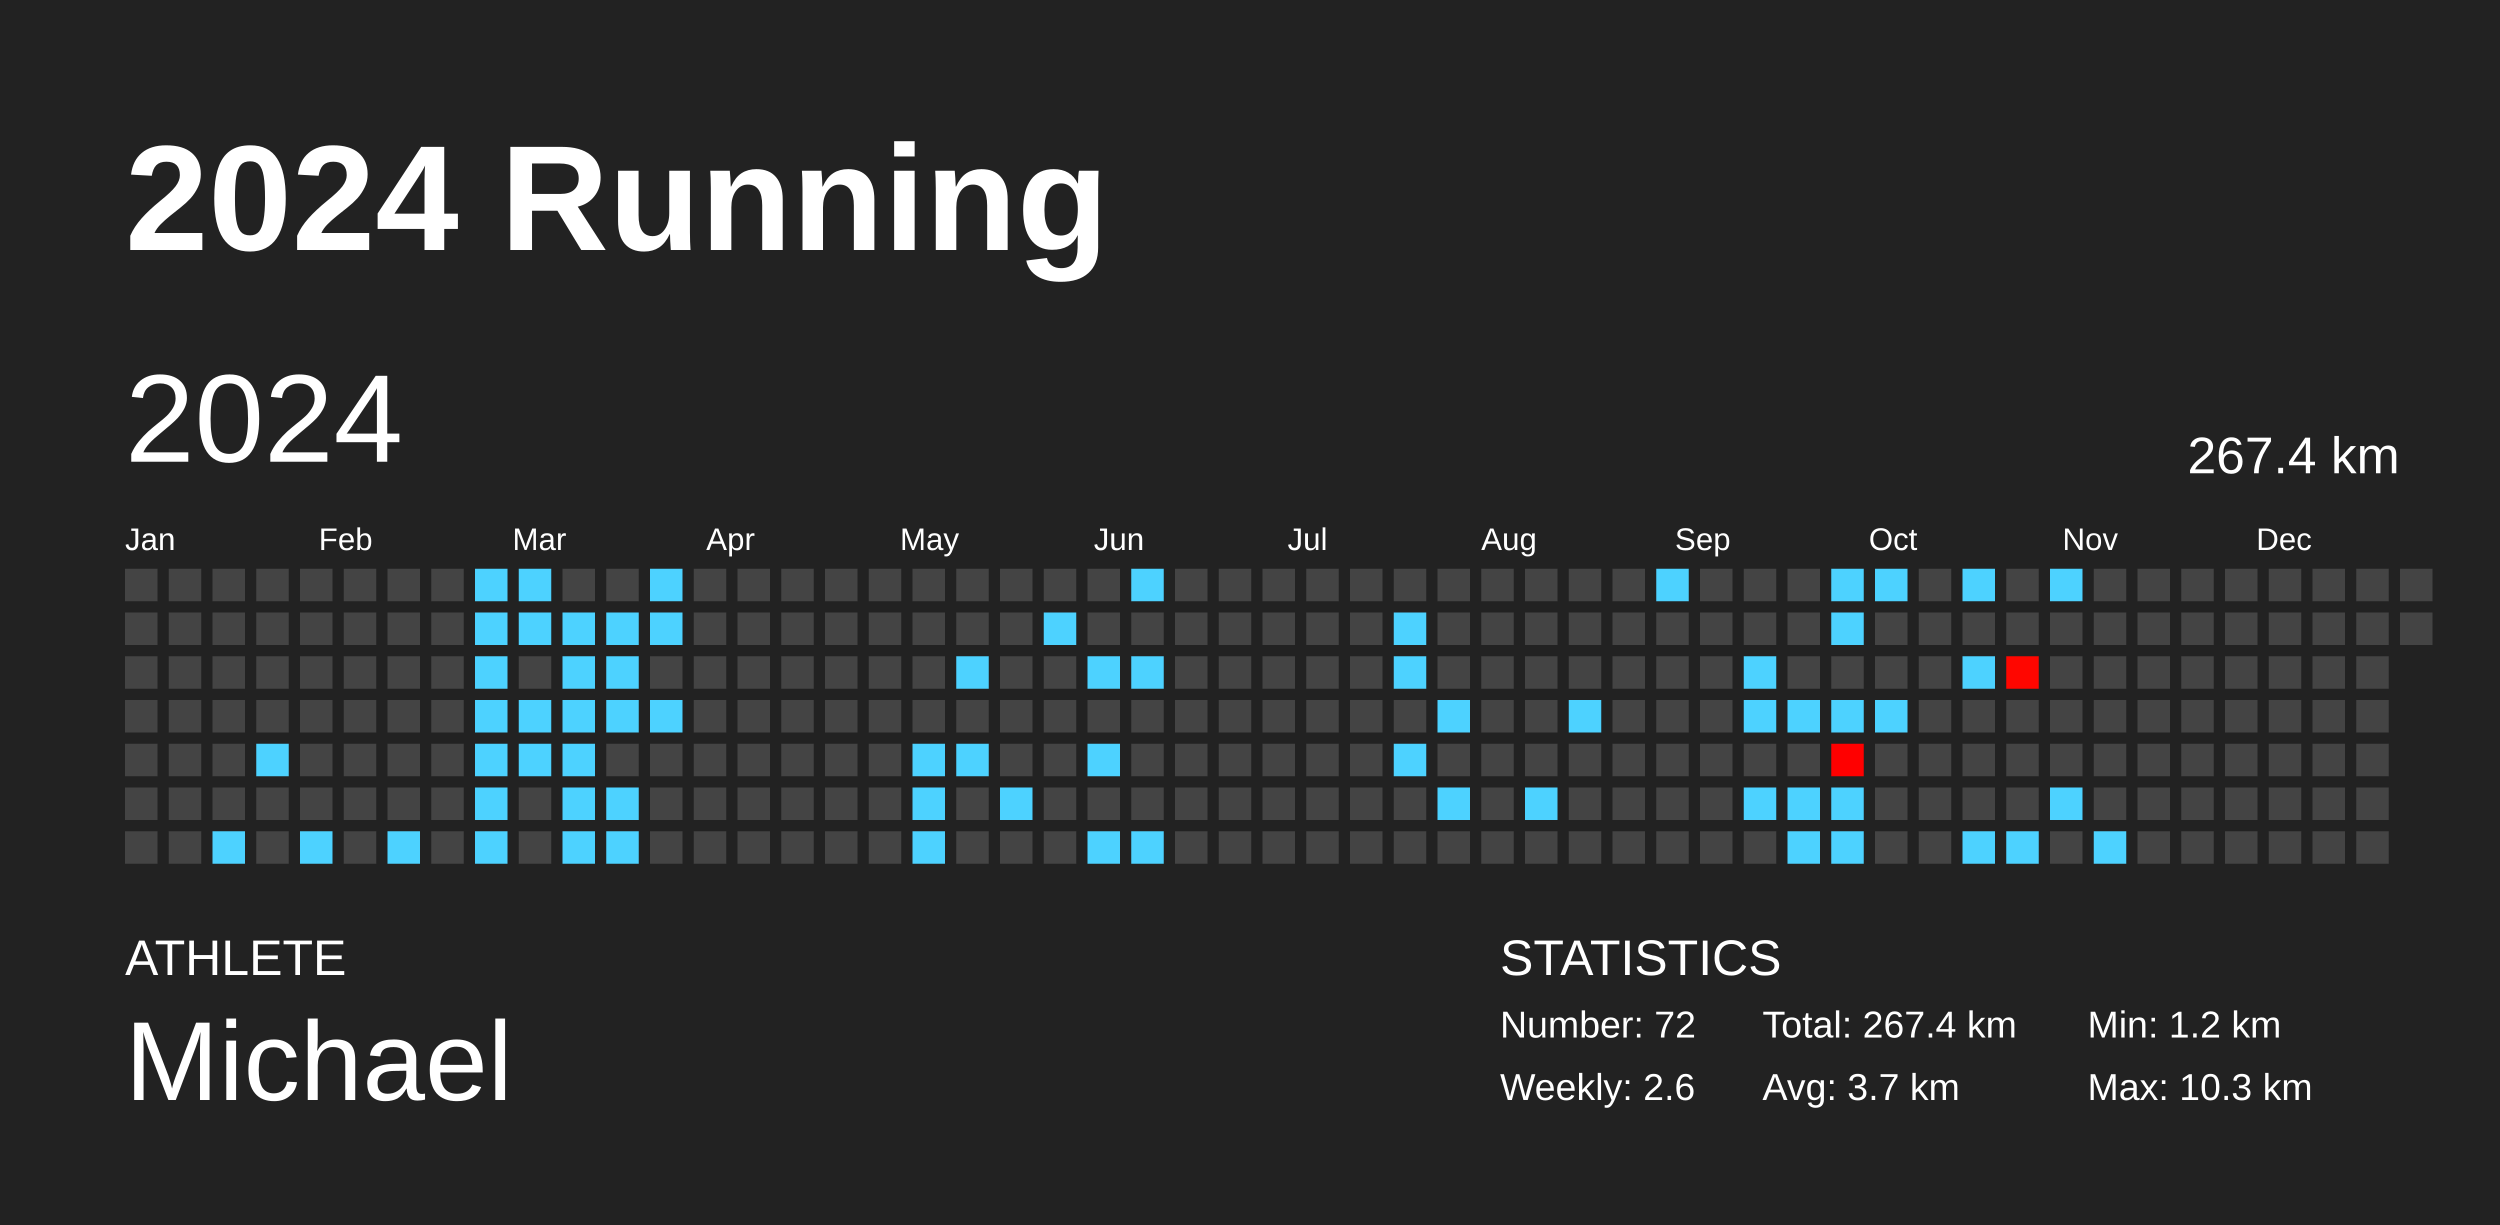
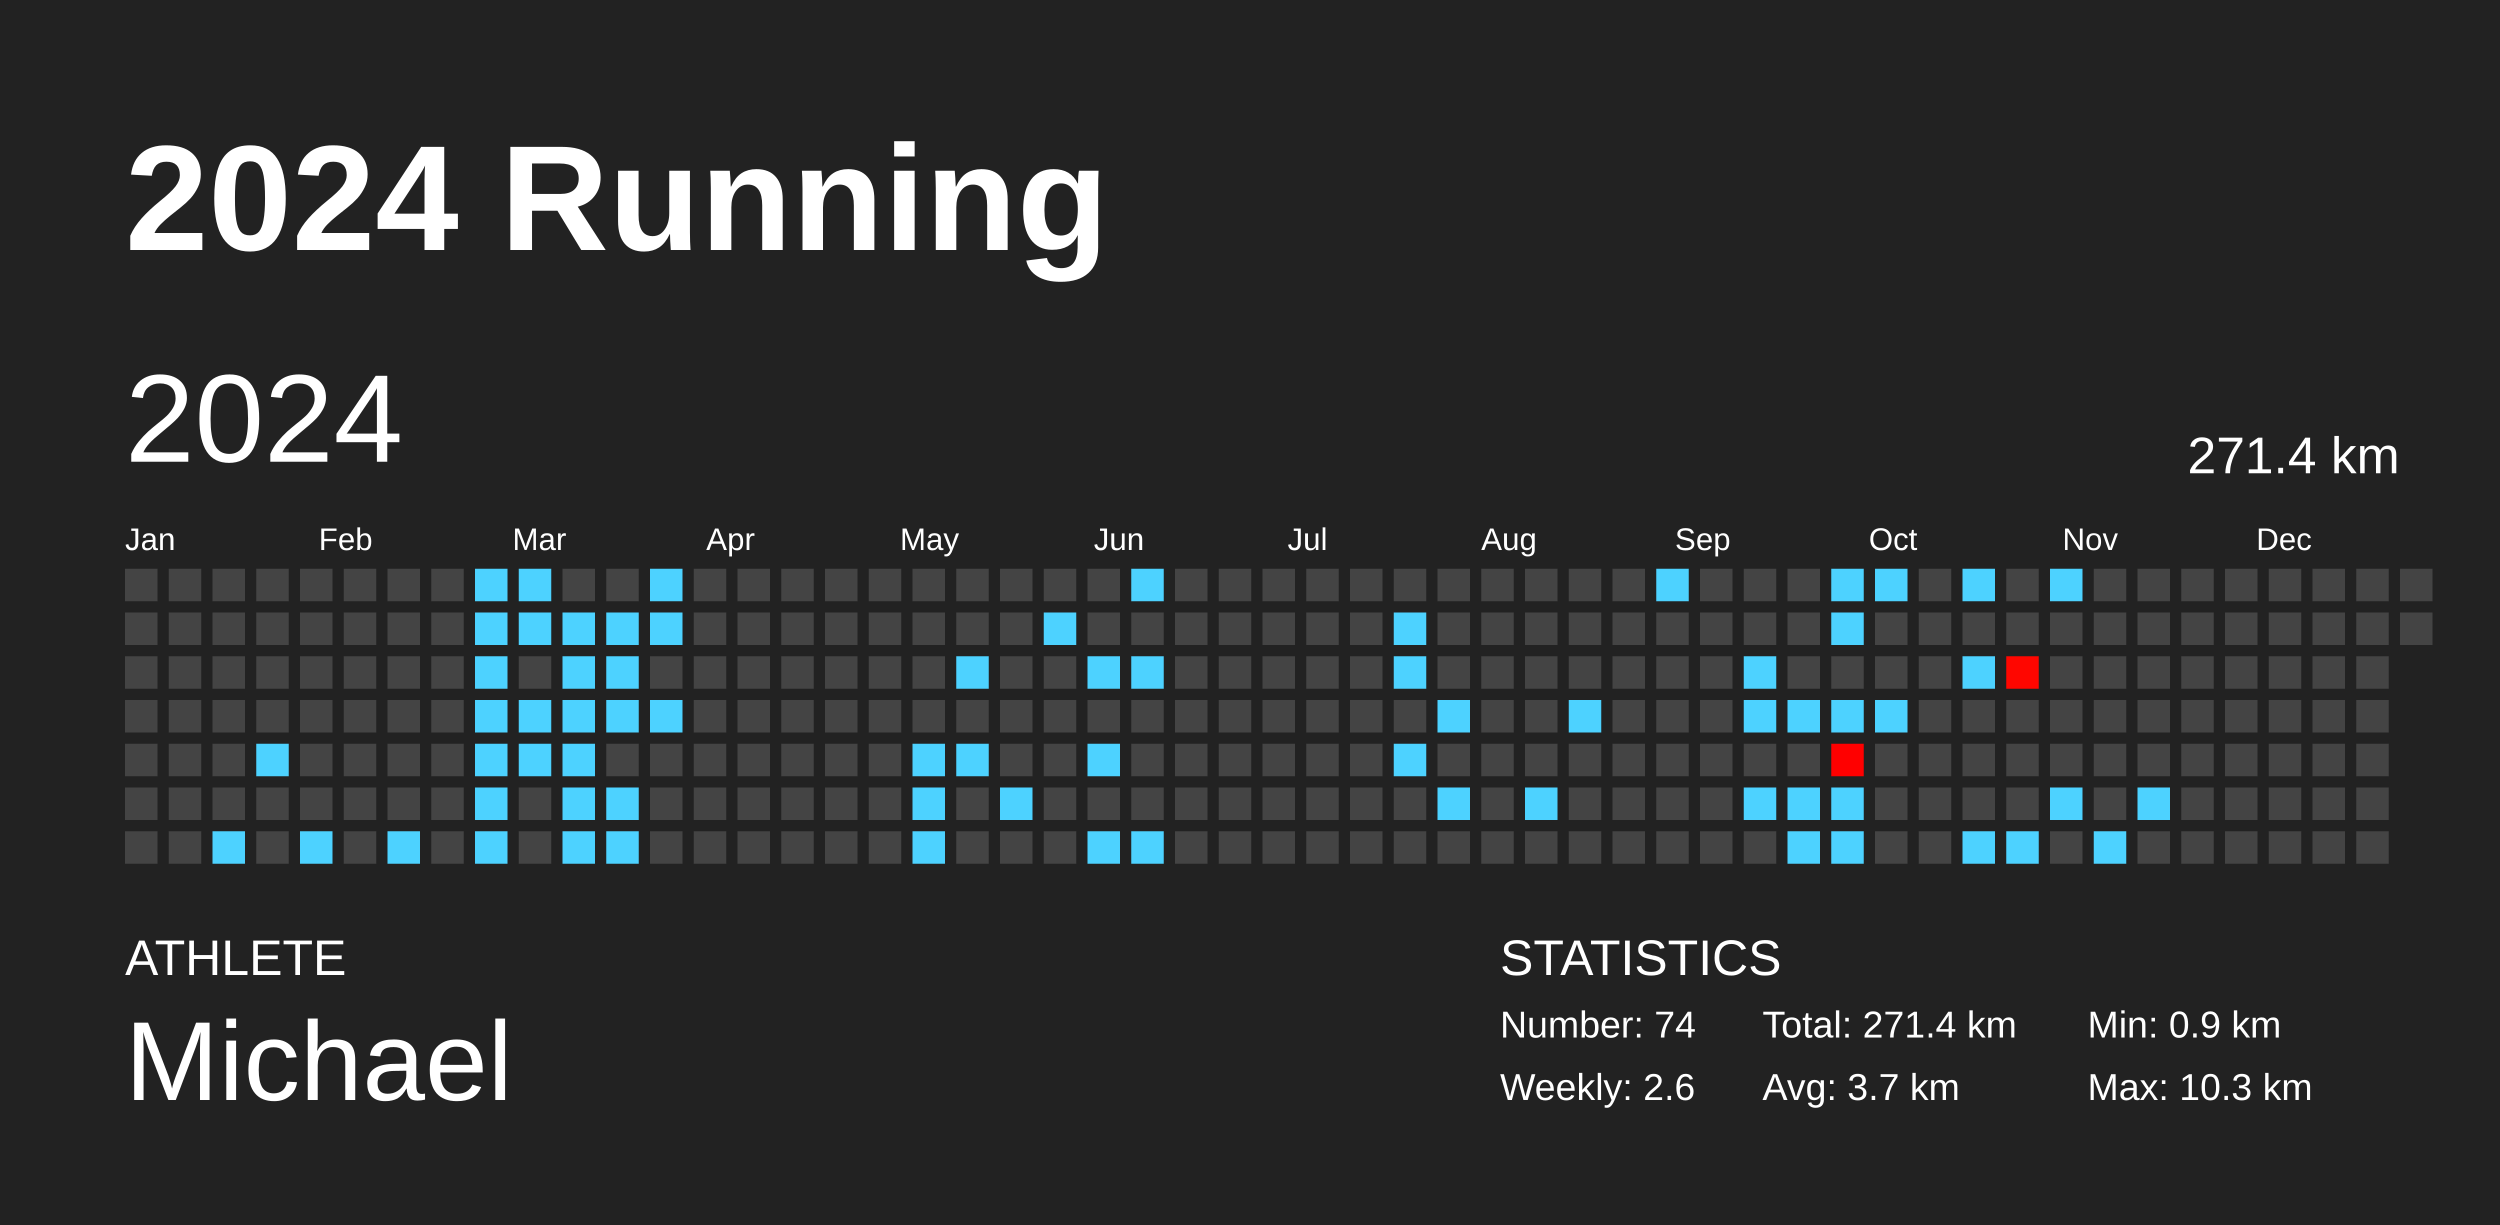
<svg xmlns="http://www.w3.org/2000/svg" baseProfile="full" height="98mm" version="1.1" viewBox="0,0,200,98" width="200mm">
  <defs />
  <rect fill="#222222" height="98" width="200" x="0" y="0" />
  <text fill="#FFFFFF" style="font-size:12px; font-family:Arial; font-weight:bold;" x="10" y="20">2024 Running</text>
  <text fill="#FFFFFF" style="font-size:4px; font-family:Arial" x="10" y="78">ATHLETE</text>
  <text fill="#FFFFFF" style="font-size:9px; font-family:Arial" x="10" y="88">Michael</text>
  <text fill="#FFFFFF" style="font-size:4px; font-family:Arial" x="120" y="78">STATISTICS</text>
-   <text fill="#FFFFFF" style="font-size:3px; font-family:Arial" x="120" y="83">Number: 72</text>
+   <text fill="#FFFFFF" style="font-size:3px; font-family:Arial" x="120" y="83">Number: 74</text>
  <text fill="#FFFFFF" style="font-size:3px; font-family:Arial" x="120" y="88">Weekly: 2.6</text>
-   <text fill="#FFFFFF" style="font-size:3px; font-family:Arial" x="141" y="83">Total: 267.4 km</text>
+   <text fill="#FFFFFF" style="font-size:3px; font-family:Arial" x="141" y="83">Total: 271.4 km</text>
  <text fill="#FFFFFF" style="font-size:3px; font-family:Arial" x="141" y="88">Avg: 3.7 km</text>
-   <text fill="#FFFFFF" style="font-size:3px; font-family:Arial" x="167" y="83">Min: 1.2 km</text>
+   <text fill="#FFFFFF" style="font-size:3px; font-family:Arial" x="167" y="83">Min: 0.9 km</text>
  <text fill="#FFFFFF" style="font-size:3px; font-family:Arial" x="167" y="88">Max: 10.3 km</text>
  <text dominant-baseline="hanging" fill="#FFFFFF" style="font-size:10.0px; font-family:Arial;" x="10" y="30">2024</text>
-   <text dominant-baseline="hanging" fill="#FFFFFF" style="font-size:4.125px; font-family:Arial;" x="175" y="35">267.4 km</text>
+   <text dominant-baseline="hanging" fill="#FFFFFF" style="font-size:4.125px; font-family:Arial;" x="175" y="35">271.4 km</text>
  <text fill="#FFFFFF" style="font-size:2.5px; font-family:Arial" x="10.0" y="44">Jan</text>
  <text fill="#FFFFFF" style="font-size:2.5px; font-family:Arial" x="25.5" y="44">Feb</text>
  <text fill="#FFFFFF" style="font-size:2.5px; font-family:Arial" x="41.0" y="44">Mar</text>
  <text fill="#FFFFFF" style="font-size:2.5px; font-family:Arial" x="56.5" y="44">Apr</text>
  <text fill="#FFFFFF" style="font-size:2.5px; font-family:Arial" x="72.0" y="44">May</text>
  <text fill="#FFFFFF" style="font-size:2.5px; font-family:Arial" x="87.5" y="44">Jun</text>
  <text fill="#FFFFFF" style="font-size:2.5px; font-family:Arial" x="103.0" y="44">Jul</text>
  <text fill="#FFFFFF" style="font-size:2.5px; font-family:Arial" x="118.5" y="44">Aug</text>
  <text fill="#FFFFFF" style="font-size:2.5px; font-family:Arial" x="134.0" y="44">Sep</text>
  <text fill="#FFFFFF" style="font-size:2.5px; font-family:Arial" x="149.5" y="44">Oct</text>
  <text fill="#FFFFFF" style="font-size:2.5px; font-family:Arial" x="165.0" y="44">Nov</text>
  <text fill="#FFFFFF" style="font-size:2.5px; font-family:Arial" x="180.5" y="44">Dec</text>
  <rect fill="#444444" height="2.6" width="2.6" x="10.0" y="45.5" />
  <rect fill="#444444" height="2.6" width="2.6" x="10.0" y="49.0" />
  <rect fill="#444444" height="2.6" width="2.6" x="10.0" y="52.5" />
  <rect fill="#444444" height="2.6" width="2.6" x="10.0" y="56.0" />
  <rect fill="#444444" height="2.6" width="2.6" x="10.0" y="59.5" />
  <rect fill="#444444" height="2.6" width="2.6" x="10.0" y="63.0" />
  <rect fill="#444444" height="2.6" width="2.6" x="10.0" y="66.5" />
  <rect fill="#444444" height="2.6" width="2.6" x="13.5" y="45.5" />
  <rect fill="#444444" height="2.6" width="2.6" x="13.5" y="49.0" />
  <rect fill="#444444" height="2.6" width="2.6" x="13.5" y="52.5" />
  <rect fill="#444444" height="2.6" width="2.6" x="13.5" y="56.0" />
  <rect fill="#444444" height="2.6" width="2.6" x="13.5" y="59.5" />
  <rect fill="#444444" height="2.6" width="2.6" x="13.5" y="63.0" />
  <rect fill="#444444" height="2.6" width="2.6" x="13.5" y="66.5" />
  <rect fill="#444444" height="2.6" width="2.6" x="17.0" y="45.5" />
  <rect fill="#444444" height="2.6" width="2.6" x="17.0" y="49.0" />
  <rect fill="#444444" height="2.6" width="2.6" x="17.0" y="52.5" />
  <rect fill="#444444" height="2.6" width="2.6" x="17.0" y="56.0" />
  <rect fill="#444444" height="2.6" width="2.6" x="17.0" y="59.5" />
  <rect fill="#444444" height="2.6" width="2.6" x="17.0" y="63.0" />
  <rect fill="#4dd2ff" height="2.6" width="2.6" x="17.0" y="66.5" />
  <rect fill="#444444" height="2.6" width="2.6" x="20.5" y="45.5" />
  <rect fill="#444444" height="2.6" width="2.6" x="20.5" y="49.0" />
  <rect fill="#444444" height="2.6" width="2.6" x="20.5" y="52.5" />
  <rect fill="#444444" height="2.6" width="2.6" x="20.5" y="56.0" />
  <rect fill="#4dd2ff" height="2.6" width="2.6" x="20.5" y="59.5" />
  <rect fill="#444444" height="2.6" width="2.6" x="20.5" y="63.0" />
  <rect fill="#444444" height="2.6" width="2.6" x="20.5" y="66.5" />
  <rect fill="#444444" height="2.6" width="2.6" x="24.0" y="45.5" />
  <rect fill="#444444" height="2.6" width="2.6" x="24.0" y="49.0" />
  <rect fill="#444444" height="2.6" width="2.6" x="24.0" y="52.5" />
  <rect fill="#444444" height="2.6" width="2.6" x="24.0" y="56.0" />
  <rect fill="#444444" height="2.6" width="2.6" x="24.0" y="59.5" />
  <rect fill="#444444" height="2.6" width="2.6" x="24.0" y="63.0" />
  <rect fill="#4dd2ff" height="2.6" width="2.6" x="24.0" y="66.5" />
  <rect fill="#444444" height="2.6" width="2.6" x="27.5" y="45.5" />
  <rect fill="#444444" height="2.6" width="2.6" x="27.5" y="49.0" />
  <rect fill="#444444" height="2.6" width="2.6" x="27.5" y="52.5" />
  <rect fill="#444444" height="2.6" width="2.6" x="27.5" y="56.0" />
  <rect fill="#444444" height="2.6" width="2.6" x="27.5" y="59.5" />
  <rect fill="#444444" height="2.6" width="2.6" x="27.5" y="63.0" />
  <rect fill="#444444" height="2.6" width="2.6" x="27.5" y="66.5" />
  <rect fill="#444444" height="2.6" width="2.6" x="31.0" y="45.5" />
  <rect fill="#444444" height="2.6" width="2.6" x="31.0" y="49.0" />
  <rect fill="#444444" height="2.6" width="2.6" x="31.0" y="52.5" />
  <rect fill="#444444" height="2.6" width="2.6" x="31.0" y="56.0" />
  <rect fill="#444444" height="2.6" width="2.6" x="31.0" y="59.5" />
  <rect fill="#444444" height="2.6" width="2.6" x="31.0" y="63.0" />
  <rect fill="#4dd2ff" height="2.6" width="2.6" x="31.0" y="66.5" />
  <rect fill="#444444" height="2.6" width="2.6" x="34.5" y="45.5" />
  <rect fill="#444444" height="2.6" width="2.6" x="34.5" y="49.0" />
  <rect fill="#444444" height="2.6" width="2.6" x="34.5" y="52.5" />
  <rect fill="#444444" height="2.6" width="2.6" x="34.5" y="56.0" />
  <rect fill="#444444" height="2.6" width="2.6" x="34.5" y="59.5" />
  <rect fill="#444444" height="2.6" width="2.6" x="34.5" y="63.0" />
  <rect fill="#444444" height="2.6" width="2.6" x="34.5" y="66.5" />
  <rect fill="#4dd2ff" height="2.6" width="2.6" x="38.0" y="45.5" />
  <rect fill="#4dd2ff" height="2.6" width="2.6" x="38.0" y="49.0" />
  <rect fill="#4dd2ff" height="2.6" width="2.6" x="38.0" y="52.5" />
  <rect fill="#4dd2ff" height="2.6" width="2.6" x="38.0" y="56.0" />
  <rect fill="#4dd2ff" height="2.6" width="2.6" x="38.0" y="59.5" />
  <rect fill="#4dd2ff" height="2.6" width="2.6" x="38.0" y="63.0" />
  <rect fill="#4dd2ff" height="2.6" width="2.6" x="38.0" y="66.5" />
  <rect fill="#4dd2ff" height="2.6" width="2.6" x="41.5" y="45.5" />
  <rect fill="#4dd2ff" height="2.6" width="2.6" x="41.5" y="49.0" />
  <rect fill="#444444" height="2.6" width="2.6" x="41.5" y="52.5" />
  <rect fill="#4dd2ff" height="2.6" width="2.6" x="41.5" y="56.0" />
  <rect fill="#4dd2ff" height="2.6" width="2.6" x="41.5" y="59.5" />
  <rect fill="#444444" height="2.6" width="2.6" x="41.5" y="63.0" />
  <rect fill="#444444" height="2.6" width="2.6" x="41.5" y="66.5" />
  <rect fill="#444444" height="2.6" width="2.6" x="45.0" y="45.5" />
  <rect fill="#4dd2ff" height="2.6" width="2.6" x="45.0" y="49.0" />
  <rect fill="#4dd2ff" height="2.6" width="2.6" x="45.0" y="52.5" />
  <rect fill="#4dd2ff" height="2.6" width="2.6" x="45.0" y="56.0" />
  <rect fill="#4dd2ff" height="2.6" width="2.6" x="45.0" y="59.5" />
  <rect fill="#4dd2ff" height="2.6" width="2.6" x="45.0" y="63.0" />
  <rect fill="#4dd2ff" height="2.6" width="2.6" x="45.0" y="66.5" />
  <rect fill="#444444" height="2.6" width="2.6" x="48.5" y="45.5" />
  <rect fill="#4dd2ff" height="2.6" width="2.6" x="48.5" y="49.0" />
  <rect fill="#4dd2ff" height="2.6" width="2.6" x="48.5" y="52.5" />
  <rect fill="#4dd2ff" height="2.6" width="2.6" x="48.5" y="56.0" />
  <rect fill="#444444" height="2.6" width="2.6" x="48.5" y="59.5" />
  <rect fill="#4dd2ff" height="2.6" width="2.6" x="48.5" y="63.0" />
  <rect fill="#4dd2ff" height="2.6" width="2.6" x="48.5" y="66.5" />
  <rect fill="#4dd2ff" height="2.6" width="2.6" x="52.0" y="45.5" />
  <rect fill="#4dd2ff" height="2.6" width="2.6" x="52.0" y="49.0" />
  <rect fill="#444444" height="2.6" width="2.6" x="52.0" y="52.5" />
  <rect fill="#4dd2ff" height="2.6" width="2.6" x="52.0" y="56.0" />
  <rect fill="#444444" height="2.6" width="2.6" x="52.0" y="59.5" />
  <rect fill="#444444" height="2.6" width="2.6" x="52.0" y="63.0" />
  <rect fill="#444444" height="2.6" width="2.6" x="52.0" y="66.5" />
  <rect fill="#444444" height="2.6" width="2.6" x="55.5" y="45.5" />
  <rect fill="#444444" height="2.6" width="2.6" x="55.5" y="49.0" />
  <rect fill="#444444" height="2.6" width="2.6" x="55.5" y="52.5" />
  <rect fill="#444444" height="2.6" width="2.6" x="55.5" y="56.0" />
  <rect fill="#444444" height="2.6" width="2.6" x="55.5" y="59.5" />
  <rect fill="#444444" height="2.6" width="2.6" x="55.5" y="63.0" />
  <rect fill="#444444" height="2.6" width="2.6" x="55.5" y="66.5" />
  <rect fill="#444444" height="2.6" width="2.6" x="59.0" y="45.5" />
  <rect fill="#444444" height="2.6" width="2.6" x="59.0" y="49.0" />
  <rect fill="#444444" height="2.6" width="2.6" x="59.0" y="52.5" />
  <rect fill="#444444" height="2.6" width="2.6" x="59.0" y="56.0" />
  <rect fill="#444444" height="2.6" width="2.6" x="59.0" y="59.5" />
  <rect fill="#444444" height="2.6" width="2.6" x="59.0" y="63.0" />
  <rect fill="#444444" height="2.6" width="2.6" x="59.0" y="66.5" />
  <rect fill="#444444" height="2.6" width="2.6" x="62.5" y="45.5" />
  <rect fill="#444444" height="2.6" width="2.6" x="62.5" y="49.0" />
  <rect fill="#444444" height="2.6" width="2.6" x="62.5" y="52.5" />
  <rect fill="#444444" height="2.6" width="2.6" x="62.5" y="56.0" />
  <rect fill="#444444" height="2.6" width="2.6" x="62.5" y="59.5" />
  <rect fill="#444444" height="2.6" width="2.6" x="62.5" y="63.0" />
  <rect fill="#444444" height="2.6" width="2.6" x="62.5" y="66.5" />
  <rect fill="#444444" height="2.6" width="2.6" x="66.0" y="45.5" />
  <rect fill="#444444" height="2.6" width="2.6" x="66.0" y="49.0" />
  <rect fill="#444444" height="2.6" width="2.6" x="66.0" y="52.5" />
  <rect fill="#444444" height="2.6" width="2.6" x="66.0" y="56.0" />
  <rect fill="#444444" height="2.6" width="2.6" x="66.0" y="59.5" />
  <rect fill="#444444" height="2.6" width="2.6" x="66.0" y="63.0" />
  <rect fill="#444444" height="2.6" width="2.6" x="66.0" y="66.5" />
  <rect fill="#444444" height="2.6" width="2.6" x="69.5" y="45.5" />
  <rect fill="#444444" height="2.6" width="2.6" x="69.5" y="49.0" />
  <rect fill="#444444" height="2.6" width="2.6" x="69.5" y="52.5" />
  <rect fill="#444444" height="2.6" width="2.6" x="69.5" y="56.0" />
  <rect fill="#444444" height="2.6" width="2.6" x="69.5" y="59.5" />
  <rect fill="#444444" height="2.6" width="2.6" x="69.5" y="63.0" />
  <rect fill="#444444" height="2.6" width="2.6" x="69.5" y="66.5" />
  <rect fill="#444444" height="2.6" width="2.6" x="73.0" y="45.5" />
  <rect fill="#444444" height="2.6" width="2.6" x="73.0" y="49.0" />
  <rect fill="#444444" height="2.6" width="2.6" x="73.0" y="52.5" />
  <rect fill="#444444" height="2.6" width="2.6" x="73.0" y="56.0" />
  <rect fill="#4dd2ff" height="2.6" width="2.6" x="73.0" y="59.5" />
  <rect fill="#4dd2ff" height="2.6" width="2.6" x="73.0" y="63.0" />
  <rect fill="#4dd2ff" height="2.6" width="2.6" x="73.0" y="66.5" />
  <rect fill="#444444" height="2.6" width="2.6" x="76.5" y="45.5" />
  <rect fill="#444444" height="2.6" width="2.6" x="76.5" y="49.0" />
  <rect fill="#4dd2ff" height="2.6" width="2.6" x="76.5" y="52.5" />
  <rect fill="#444444" height="2.6" width="2.6" x="76.5" y="56.0" />
  <rect fill="#4dd2ff" height="2.6" width="2.6" x="76.5" y="59.5" />
  <rect fill="#444444" height="2.6" width="2.6" x="76.5" y="63.0" />
  <rect fill="#444444" height="2.6" width="2.6" x="76.5" y="66.5" />
  <rect fill="#444444" height="2.6" width="2.6" x="80.0" y="45.5" />
  <rect fill="#444444" height="2.6" width="2.6" x="80.0" y="49.0" />
  <rect fill="#444444" height="2.6" width="2.6" x="80.0" y="52.5" />
  <rect fill="#444444" height="2.6" width="2.6" x="80.0" y="56.0" />
  <rect fill="#444444" height="2.6" width="2.6" x="80.0" y="59.5" />
  <rect fill="#4dd2ff" height="2.6" width="2.6" x="80.0" y="63.0" />
  <rect fill="#444444" height="2.6" width="2.6" x="80.0" y="66.5" />
  <rect fill="#444444" height="2.6" width="2.6" x="83.5" y="45.5" />
  <rect fill="#4dd2ff" height="2.6" width="2.6" x="83.5" y="49.0" />
  <rect fill="#444444" height="2.6" width="2.6" x="83.5" y="52.5" />
  <rect fill="#444444" height="2.6" width="2.6" x="83.5" y="56.0" />
  <rect fill="#444444" height="2.6" width="2.6" x="83.5" y="59.5" />
  <rect fill="#444444" height="2.6" width="2.6" x="83.5" y="63.0" />
  <rect fill="#444444" height="2.6" width="2.6" x="83.5" y="66.5" />
  <rect fill="#444444" height="2.6" width="2.6" x="87.0" y="45.5" />
  <rect fill="#444444" height="2.6" width="2.6" x="87.0" y="49.0" />
  <rect fill="#4dd2ff" height="2.6" width="2.6" x="87.0" y="52.5" />
  <rect fill="#444444" height="2.6" width="2.6" x="87.0" y="56.0" />
  <rect fill="#4dd2ff" height="2.6" width="2.6" x="87.0" y="59.5" />
  <rect fill="#444444" height="2.6" width="2.6" x="87.0" y="63.0" />
  <rect fill="#4dd2ff" height="2.6" width="2.6" x="87.0" y="66.5" />
  <rect fill="#4dd2ff" height="2.6" width="2.6" x="90.5" y="45.5" />
  <rect fill="#444444" height="2.6" width="2.6" x="90.5" y="49.0" />
  <rect fill="#4dd2ff" height="2.6" width="2.6" x="90.5" y="52.5" />
  <rect fill="#444444" height="2.6" width="2.6" x="90.5" y="56.0" />
  <rect fill="#444444" height="2.6" width="2.6" x="90.5" y="59.5" />
  <rect fill="#444444" height="2.6" width="2.6" x="90.5" y="63.0" />
  <rect fill="#4dd2ff" height="2.6" width="2.6" x="90.5" y="66.5" />
  <rect fill="#444444" height="2.6" width="2.6" x="94.0" y="45.5" />
  <rect fill="#444444" height="2.6" width="2.6" x="94.0" y="49.0" />
  <rect fill="#444444" height="2.6" width="2.6" x="94.0" y="52.5" />
  <rect fill="#444444" height="2.6" width="2.6" x="94.0" y="56.0" />
  <rect fill="#444444" height="2.6" width="2.6" x="94.0" y="59.5" />
  <rect fill="#444444" height="2.6" width="2.6" x="94.0" y="63.0" />
  <rect fill="#444444" height="2.6" width="2.6" x="94.0" y="66.5" />
  <rect fill="#444444" height="2.6" width="2.6" x="97.5" y="45.5" />
  <rect fill="#444444" height="2.6" width="2.6" x="97.5" y="49.0" />
  <rect fill="#444444" height="2.6" width="2.6" x="97.5" y="52.5" />
  <rect fill="#444444" height="2.6" width="2.6" x="97.5" y="56.0" />
  <rect fill="#444444" height="2.6" width="2.6" x="97.5" y="59.5" />
  <rect fill="#444444" height="2.6" width="2.6" x="97.5" y="63.0" />
  <rect fill="#444444" height="2.6" width="2.6" x="97.5" y="66.5" />
  <rect fill="#444444" height="2.6" width="2.6" x="101.0" y="45.5" />
  <rect fill="#444444" height="2.6" width="2.6" x="101.0" y="49.0" />
  <rect fill="#444444" height="2.6" width="2.6" x="101.0" y="52.5" />
  <rect fill="#444444" height="2.6" width="2.6" x="101.0" y="56.0" />
  <rect fill="#444444" height="2.6" width="2.6" x="101.0" y="59.5" />
  <rect fill="#444444" height="2.6" width="2.6" x="101.0" y="63.0" />
  <rect fill="#444444" height="2.6" width="2.6" x="101.0" y="66.5" />
  <rect fill="#444444" height="2.6" width="2.6" x="104.5" y="45.5" />
  <rect fill="#444444" height="2.6" width="2.6" x="104.5" y="49.0" />
  <rect fill="#444444" height="2.6" width="2.6" x="104.5" y="52.5" />
  <rect fill="#444444" height="2.6" width="2.6" x="104.5" y="56.0" />
  <rect fill="#444444" height="2.6" width="2.6" x="104.5" y="59.5" />
  <rect fill="#444444" height="2.6" width="2.6" x="104.5" y="63.0" />
  <rect fill="#444444" height="2.6" width="2.6" x="104.5" y="66.5" />
  <rect fill="#444444" height="2.6" width="2.6" x="108.0" y="45.5" />
  <rect fill="#444444" height="2.6" width="2.6" x="108.0" y="49.0" />
  <rect fill="#444444" height="2.6" width="2.6" x="108.0" y="52.5" />
  <rect fill="#444444" height="2.6" width="2.6" x="108.0" y="56.0" />
  <rect fill="#444444" height="2.6" width="2.6" x="108.0" y="59.5" />
  <rect fill="#444444" height="2.6" width="2.6" x="108.0" y="63.0" />
  <rect fill="#444444" height="2.6" width="2.6" x="108.0" y="66.5" />
  <rect fill="#444444" height="2.6" width="2.6" x="111.5" y="45.5" />
  <rect fill="#4dd2ff" height="2.6" width="2.6" x="111.5" y="49.0" />
  <rect fill="#4dd2ff" height="2.6" width="2.6" x="111.5" y="52.5" />
  <rect fill="#444444" height="2.6" width="2.6" x="111.5" y="56.0" />
  <rect fill="#4dd2ff" height="2.6" width="2.6" x="111.5" y="59.5" />
  <rect fill="#444444" height="2.6" width="2.6" x="111.5" y="63.0" />
  <rect fill="#444444" height="2.6" width="2.6" x="111.5" y="66.5" />
  <rect fill="#444444" height="2.6" width="2.6" x="115.0" y="45.5" />
  <rect fill="#444444" height="2.6" width="2.6" x="115.0" y="49.0" />
  <rect fill="#444444" height="2.6" width="2.6" x="115.0" y="52.5" />
  <rect fill="#4dd2ff" height="2.6" width="2.6" x="115.0" y="56.0" />
  <rect fill="#444444" height="2.6" width="2.6" x="115.0" y="59.5" />
  <rect fill="#4dd2ff" height="2.6" width="2.6" x="115.0" y="63.0" />
  <rect fill="#444444" height="2.6" width="2.6" x="115.0" y="66.5" />
  <rect fill="#444444" height="2.6" width="2.6" x="118.5" y="45.5" />
  <rect fill="#444444" height="2.6" width="2.6" x="118.5" y="49.0" />
  <rect fill="#444444" height="2.6" width="2.6" x="118.5" y="52.5" />
  <rect fill="#444444" height="2.6" width="2.6" x="118.5" y="56.0" />
  <rect fill="#444444" height="2.6" width="2.6" x="118.5" y="59.5" />
  <rect fill="#444444" height="2.6" width="2.6" x="118.5" y="63.0" />
  <rect fill="#444444" height="2.6" width="2.6" x="118.5" y="66.5" />
  <rect fill="#444444" height="2.6" width="2.6" x="122.0" y="45.5" />
  <rect fill="#444444" height="2.6" width="2.6" x="122.0" y="49.0" />
  <rect fill="#444444" height="2.6" width="2.6" x="122.0" y="52.5" />
  <rect fill="#444444" height="2.6" width="2.6" x="122.0" y="56.0" />
  <rect fill="#444444" height="2.6" width="2.6" x="122.0" y="59.5" />
  <rect fill="#4dd2ff" height="2.6" width="2.6" x="122.0" y="63.0" />
  <rect fill="#444444" height="2.6" width="2.6" x="122.0" y="66.5" />
  <rect fill="#444444" height="2.6" width="2.6" x="125.5" y="45.5" />
  <rect fill="#444444" height="2.6" width="2.6" x="125.5" y="49.0" />
  <rect fill="#444444" height="2.6" width="2.6" x="125.5" y="52.5" />
  <rect fill="#4dd2ff" height="2.6" width="2.6" x="125.5" y="56.0" />
  <rect fill="#444444" height="2.6" width="2.6" x="125.5" y="59.5" />
  <rect fill="#444444" height="2.6" width="2.6" x="125.5" y="63.0" />
  <rect fill="#444444" height="2.6" width="2.6" x="125.5" y="66.5" />
  <rect fill="#444444" height="2.6" width="2.6" x="129.0" y="45.5" />
  <rect fill="#444444" height="2.6" width="2.6" x="129.0" y="49.0" />
  <rect fill="#444444" height="2.6" width="2.6" x="129.0" y="52.5" />
  <rect fill="#444444" height="2.6" width="2.6" x="129.0" y="56.0" />
  <rect fill="#444444" height="2.6" width="2.6" x="129.0" y="59.5" />
  <rect fill="#444444" height="2.6" width="2.6" x="129.0" y="63.0" />
  <rect fill="#444444" height="2.6" width="2.6" x="129.0" y="66.5" />
  <rect fill="#4dd2ff" height="2.6" width="2.6" x="132.5" y="45.5" />
  <rect fill="#444444" height="2.6" width="2.6" x="132.5" y="49.0" />
  <rect fill="#444444" height="2.6" width="2.6" x="132.5" y="52.5" />
  <rect fill="#444444" height="2.6" width="2.6" x="132.5" y="56.0" />
  <rect fill="#444444" height="2.6" width="2.6" x="132.5" y="59.5" />
  <rect fill="#444444" height="2.6" width="2.6" x="132.5" y="63.0" />
  <rect fill="#444444" height="2.6" width="2.6" x="132.5" y="66.5" />
  <rect fill="#444444" height="2.6" width="2.6" x="136.0" y="45.5" />
  <rect fill="#444444" height="2.6" width="2.6" x="136.0" y="49.0" />
  <rect fill="#444444" height="2.6" width="2.6" x="136.0" y="52.5" />
  <rect fill="#444444" height="2.6" width="2.6" x="136.0" y="56.0" />
  <rect fill="#444444" height="2.6" width="2.6" x="136.0" y="59.5" />
  <rect fill="#444444" height="2.6" width="2.6" x="136.0" y="63.0" />
  <rect fill="#444444" height="2.6" width="2.6" x="136.0" y="66.5" />
  <rect fill="#444444" height="2.6" width="2.6" x="139.5" y="45.5" />
  <rect fill="#444444" height="2.6" width="2.6" x="139.5" y="49.0" />
  <rect fill="#4dd2ff" height="2.6" width="2.6" x="139.5" y="52.5" />
  <rect fill="#4dd2ff" height="2.6" width="2.6" x="139.5" y="56.0" />
  <rect fill="#444444" height="2.6" width="2.6" x="139.5" y="59.5" />
  <rect fill="#4dd2ff" height="2.6" width="2.6" x="139.5" y="63.0" />
  <rect fill="#444444" height="2.6" width="2.6" x="139.5" y="66.5" />
  <rect fill="#444444" height="2.6" width="2.6" x="143.0" y="45.5" />
  <rect fill="#444444" height="2.6" width="2.6" x="143.0" y="49.0" />
  <rect fill="#444444" height="2.6" width="2.6" x="143.0" y="52.5" />
  <rect fill="#4dd2ff" height="2.6" width="2.6" x="143.0" y="56.0" />
  <rect fill="#444444" height="2.6" width="2.6" x="143.0" y="59.5" />
  <rect fill="#4dd2ff" height="2.6" width="2.6" x="143.0" y="63.0" />
  <rect fill="#4dd2ff" height="2.6" width="2.6" x="143.0" y="66.5" />
  <rect fill="#4dd2ff" height="2.6" width="2.6" x="146.5" y="45.5" />
  <rect fill="#4dd2ff" height="2.6" width="2.6" x="146.5" y="49.0" />
  <rect fill="#444444" height="2.6" width="2.6" x="146.5" y="52.5" />
  <rect fill="#4dd2ff" height="2.6" width="2.6" x="146.5" y="56.0" />
  <rect fill="#ff0000" height="2.6" width="2.6" x="146.5" y="59.5" />
  <rect fill="#4dd2ff" height="2.6" width="2.6" x="146.5" y="63.0" />
  <rect fill="#4dd2ff" height="2.6" width="2.6" x="146.5" y="66.5" />
  <rect fill="#4dd2ff" height="2.6" width="2.6" x="150.0" y="45.5" />
  <rect fill="#444444" height="2.6" width="2.6" x="150.0" y="49.0" />
  <rect fill="#444444" height="2.6" width="2.6" x="150.0" y="52.5" />
  <rect fill="#4dd2ff" height="2.6" width="2.6" x="150.0" y="56.0" />
  <rect fill="#444444" height="2.6" width="2.6" x="150.0" y="59.5" />
  <rect fill="#444444" height="2.6" width="2.6" x="150.0" y="63.0" />
  <rect fill="#444444" height="2.6" width="2.6" x="150.0" y="66.5" />
  <rect fill="#444444" height="2.6" width="2.6" x="153.5" y="45.5" />
  <rect fill="#444444" height="2.6" width="2.6" x="153.5" y="49.0" />
  <rect fill="#444444" height="2.6" width="2.6" x="153.5" y="52.5" />
  <rect fill="#444444" height="2.6" width="2.6" x="153.5" y="56.0" />
  <rect fill="#444444" height="2.6" width="2.6" x="153.5" y="59.5" />
  <rect fill="#444444" height="2.6" width="2.6" x="153.5" y="63.0" />
  <rect fill="#444444" height="2.6" width="2.6" x="153.5" y="66.5" />
  <rect fill="#4dd2ff" height="2.6" width="2.6" x="157.0" y="45.5" />
  <rect fill="#444444" height="2.6" width="2.6" x="157.0" y="49.0" />
  <rect fill="#4dd2ff" height="2.6" width="2.6" x="157.0" y="52.5" />
  <rect fill="#444444" height="2.6" width="2.6" x="157.0" y="56.0" />
  <rect fill="#444444" height="2.6" width="2.6" x="157.0" y="59.5" />
  <rect fill="#444444" height="2.6" width="2.6" x="157.0" y="63.0" />
  <rect fill="#4dd2ff" height="2.6" width="2.6" x="157.0" y="66.5" />
  <rect fill="#444444" height="2.6" width="2.6" x="160.5" y="45.5" />
  <rect fill="#444444" height="2.6" width="2.6" x="160.5" y="49.0" />
  <rect fill="#ff0600" height="2.6" width="2.6" x="160.5" y="52.5" />
  <rect fill="#444444" height="2.6" width="2.6" x="160.5" y="56.0" />
  <rect fill="#444444" height="2.6" width="2.6" x="160.5" y="59.5" />
  <rect fill="#444444" height="2.6" width="2.6" x="160.5" y="63.0" />
  <rect fill="#4dd2ff" height="2.6" width="2.6" x="160.5" y="66.5" />
  <rect fill="#4dd2ff" height="2.6" width="2.6" x="164.0" y="45.5" />
  <rect fill="#444444" height="2.6" width="2.6" x="164.0" y="49.0" />
  <rect fill="#444444" height="2.6" width="2.6" x="164.0" y="52.5" />
  <rect fill="#444444" height="2.6" width="2.6" x="164.0" y="56.0" />
  <rect fill="#444444" height="2.6" width="2.6" x="164.0" y="59.5" />
  <rect fill="#4dd2ff" height="2.6" width="2.6" x="164.0" y="63.0" />
  <rect fill="#444444" height="2.6" width="2.6" x="164.0" y="66.5" />
  <rect fill="#444444" height="2.6" width="2.6" x="167.5" y="45.5" />
  <rect fill="#444444" height="2.6" width="2.6" x="167.5" y="49.0" />
  <rect fill="#444444" height="2.6" width="2.6" x="167.5" y="52.5" />
  <rect fill="#444444" height="2.6" width="2.6" x="167.5" y="56.0" />
  <rect fill="#444444" height="2.6" width="2.6" x="167.5" y="59.5" />
  <rect fill="#444444" height="2.6" width="2.6" x="167.5" y="63.0" />
  <rect fill="#4dd2ff" height="2.6" width="2.6" x="167.5" y="66.5" />
  <rect fill="#444444" height="2.6" width="2.6" x="171.0" y="45.5" />
  <rect fill="#444444" height="2.6" width="2.6" x="171.0" y="49.0" />
  <rect fill="#444444" height="2.6" width="2.6" x="171.0" y="52.5" />
  <rect fill="#444444" height="2.6" width="2.6" x="171.0" y="56.0" />
  <rect fill="#444444" height="2.6" width="2.6" x="171.0" y="59.5" />
-   <rect fill="#444444" height="2.6" width="2.6" x="171.0" y="63.0" />
+   <rect fill="#4dd2ff" height="2.6" width="2.6" x="171.0" y="63.0" />
  <rect fill="#444444" height="2.6" width="2.6" x="171.0" y="66.5" />
  <rect fill="#444444" height="2.6" width="2.6" x="174.5" y="45.5" />
  <rect fill="#444444" height="2.6" width="2.6" x="174.5" y="49.0" />
  <rect fill="#444444" height="2.6" width="2.6" x="174.5" y="52.5" />
  <rect fill="#444444" height="2.6" width="2.6" x="174.5" y="56.0" />
  <rect fill="#444444" height="2.6" width="2.6" x="174.5" y="59.5" />
  <rect fill="#444444" height="2.6" width="2.6" x="174.5" y="63.0" />
  <rect fill="#444444" height="2.6" width="2.6" x="174.5" y="66.5" />
  <rect fill="#444444" height="2.6" width="2.6" x="178.0" y="45.5" />
  <rect fill="#444444" height="2.6" width="2.6" x="178.0" y="49.0" />
  <rect fill="#444444" height="2.6" width="2.6" x="178.0" y="52.5" />
  <rect fill="#444444" height="2.6" width="2.6" x="178.0" y="56.0" />
  <rect fill="#444444" height="2.6" width="2.6" x="178.0" y="59.5" />
  <rect fill="#444444" height="2.6" width="2.6" x="178.0" y="63.0" />
  <rect fill="#444444" height="2.6" width="2.6" x="178.0" y="66.5" />
  <rect fill="#444444" height="2.6" width="2.6" x="181.5" y="45.5" />
  <rect fill="#444444" height="2.6" width="2.6" x="181.5" y="49.0" />
  <rect fill="#444444" height="2.6" width="2.6" x="181.5" y="52.5" />
  <rect fill="#444444" height="2.6" width="2.6" x="181.5" y="56.0" />
  <rect fill="#444444" height="2.6" width="2.6" x="181.5" y="59.5" />
  <rect fill="#444444" height="2.6" width="2.6" x="181.5" y="63.0" />
  <rect fill="#444444" height="2.6" width="2.6" x="181.5" y="66.5" />
  <rect fill="#444444" height="2.6" width="2.6" x="185.0" y="45.5" />
  <rect fill="#444444" height="2.6" width="2.6" x="185.0" y="49.0" />
  <rect fill="#444444" height="2.6" width="2.6" x="185.0" y="52.5" />
  <rect fill="#444444" height="2.6" width="2.6" x="185.0" y="56.0" />
  <rect fill="#444444" height="2.6" width="2.6" x="185.0" y="59.5" />
  <rect fill="#444444" height="2.6" width="2.6" x="185.0" y="63.0" />
  <rect fill="#444444" height="2.6" width="2.6" x="185.0" y="66.5" />
  <rect fill="#444444" height="2.6" width="2.6" x="188.5" y="45.5" />
  <rect fill="#444444" height="2.6" width="2.6" x="188.5" y="49.0" />
  <rect fill="#444444" height="2.6" width="2.6" x="188.5" y="52.5" />
  <rect fill="#444444" height="2.6" width="2.6" x="188.5" y="56.0" />
  <rect fill="#444444" height="2.6" width="2.6" x="188.5" y="59.5" />
  <rect fill="#444444" height="2.6" width="2.6" x="188.5" y="63.0" />
  <rect fill="#444444" height="2.6" width="2.6" x="188.5" y="66.5" />
  <rect fill="#444444" height="2.6" width="2.6" x="192.0" y="45.5" />
  <rect fill="#444444" height="2.6" width="2.6" x="192.0" y="49.0" />
</svg>
